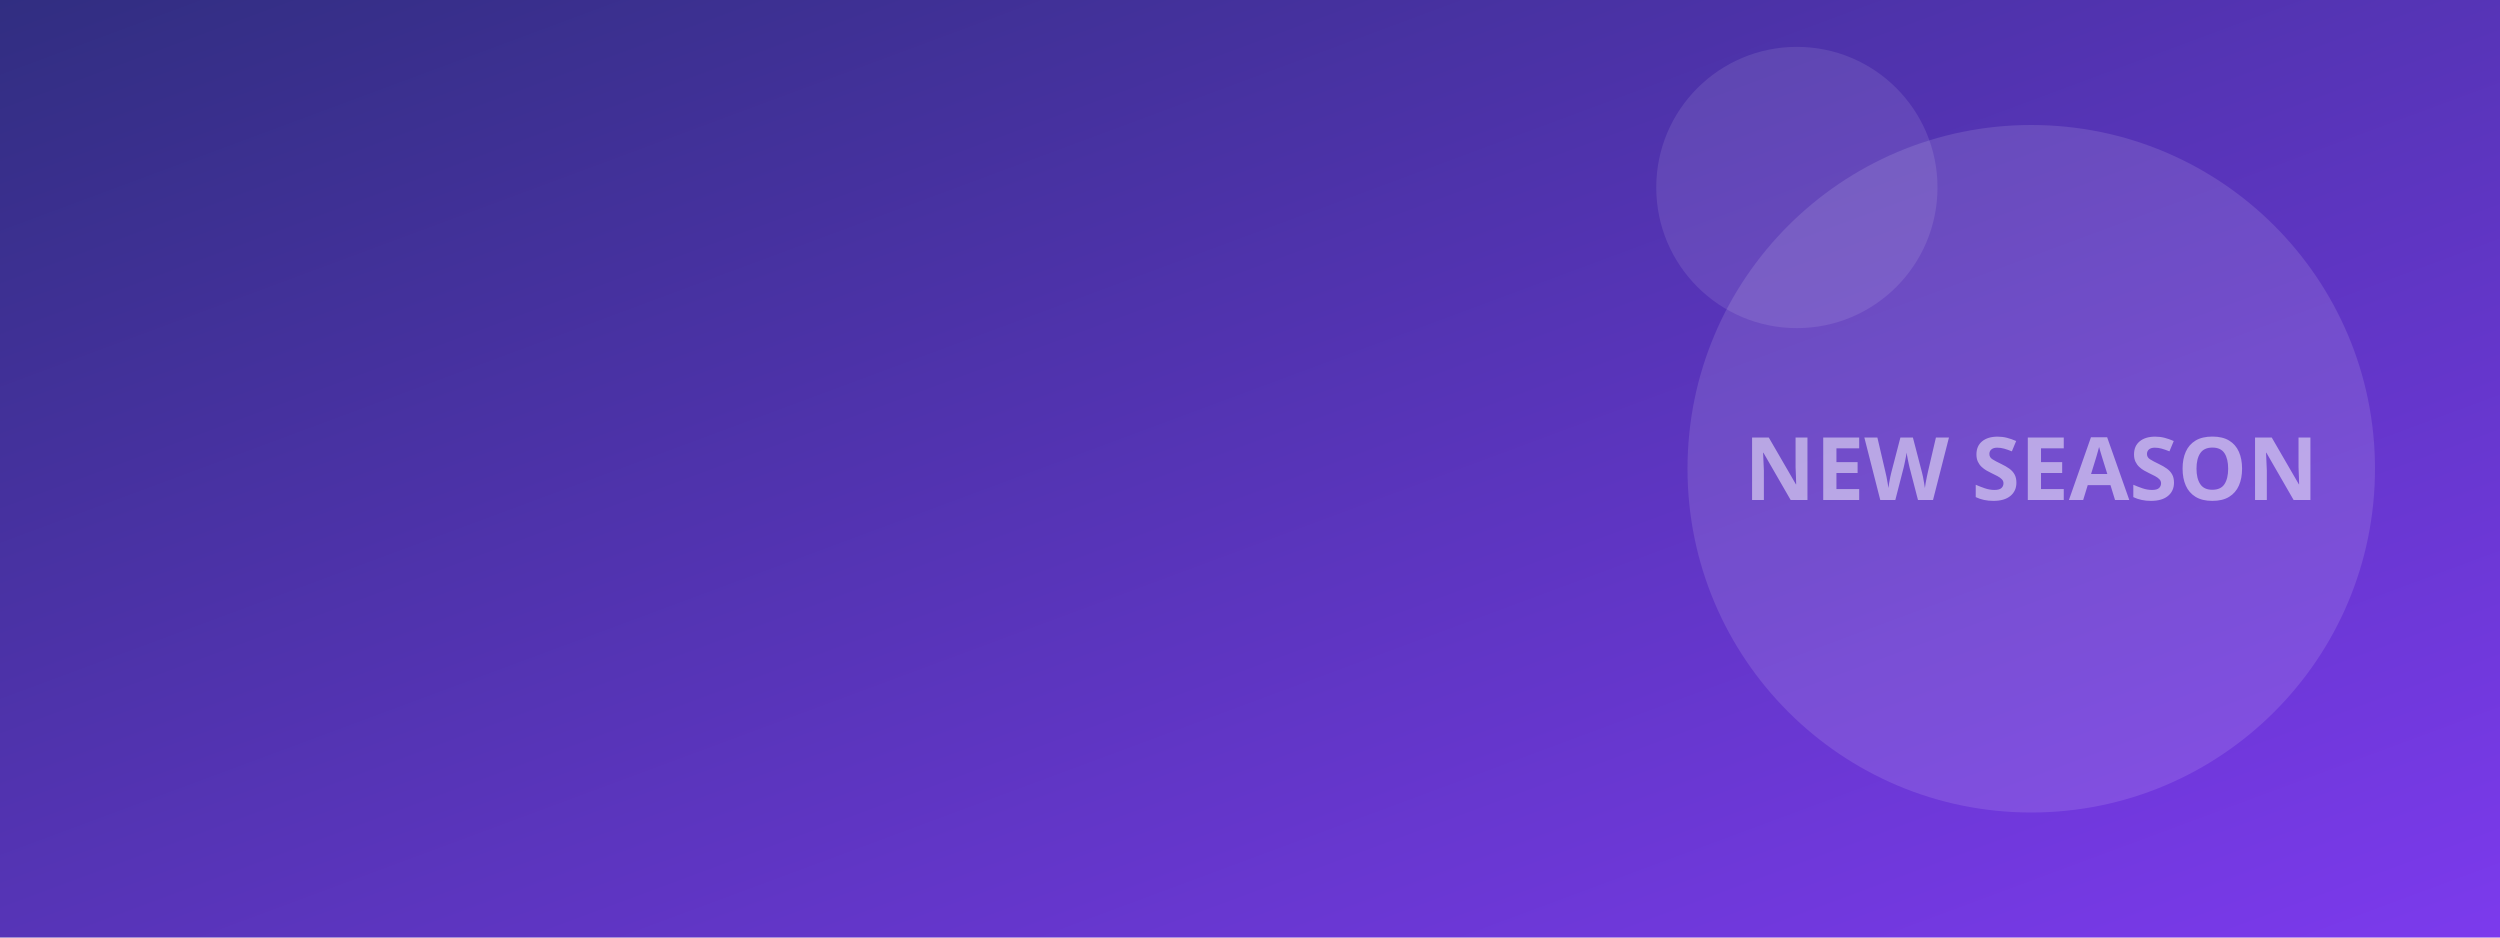
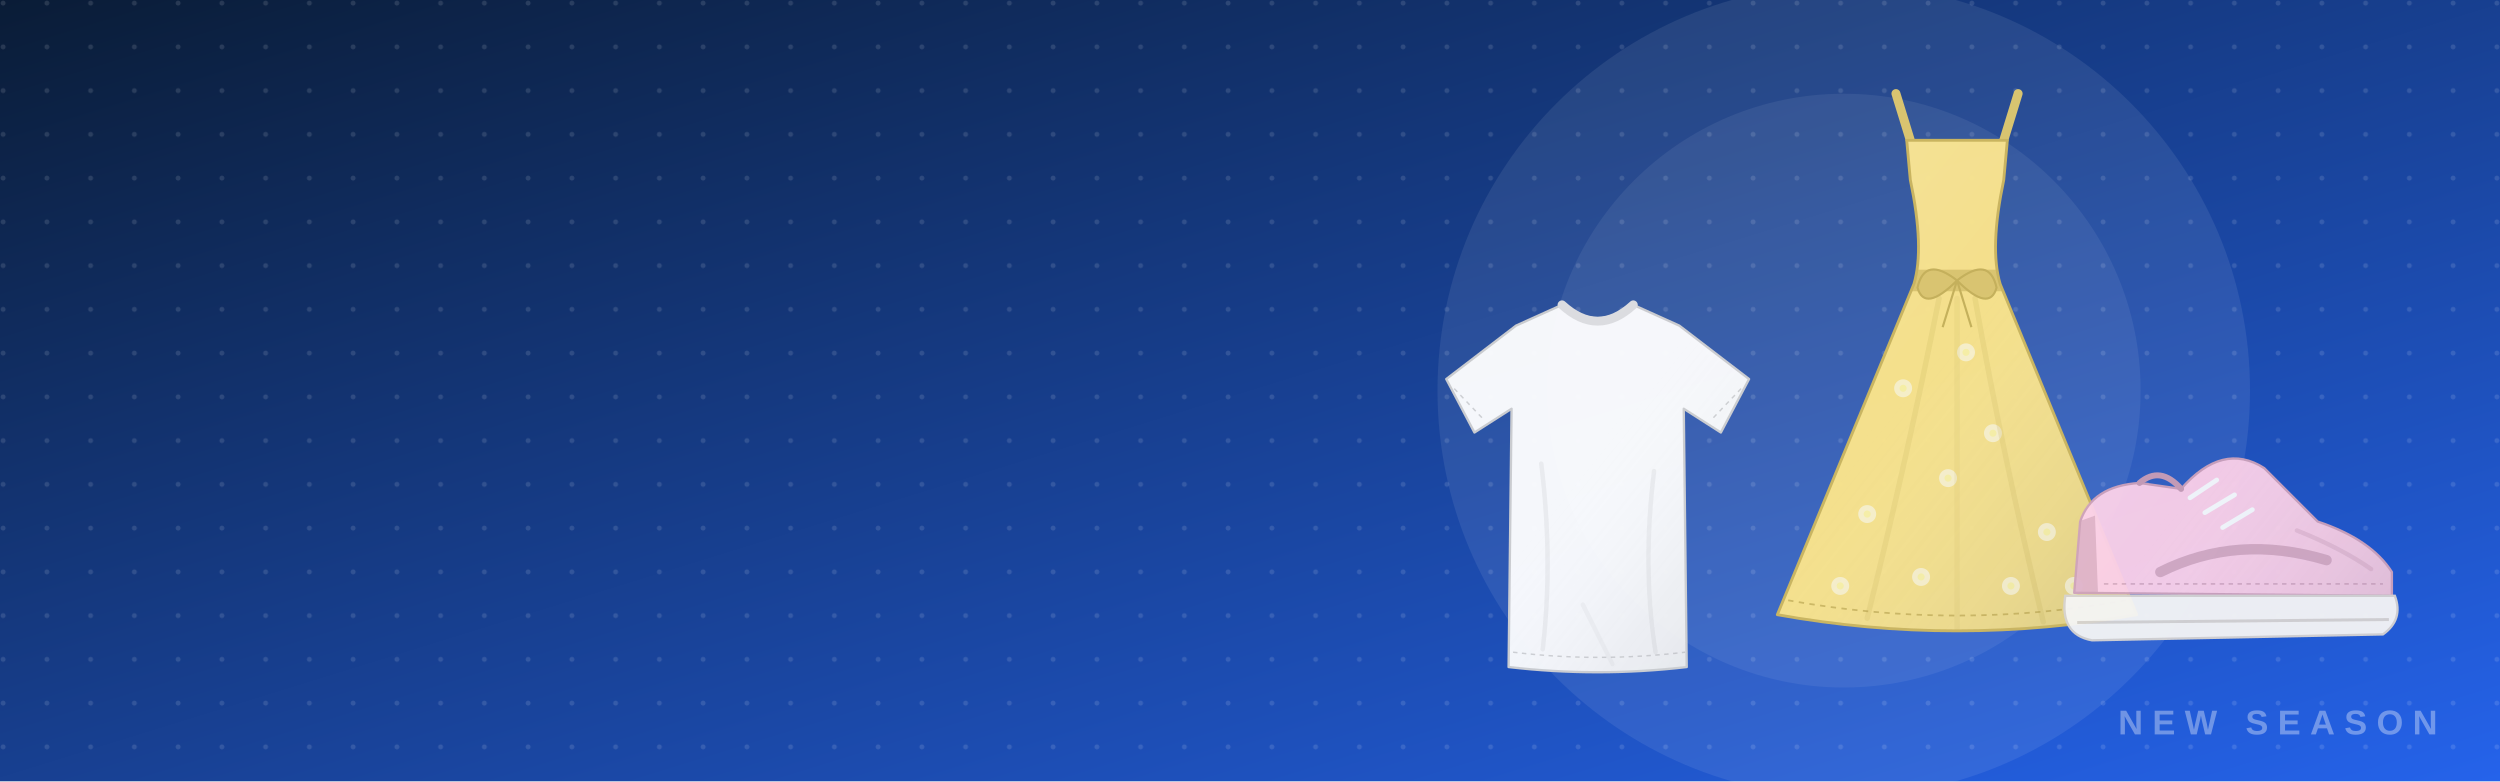
- <svg xmlns="http://www.w3.org/2000/svg" viewBox="0 0 1600 600" width="1600" height="600">
+ <svg xmlns="http://www.w3.org/2000/svg" viewBox="0 0 1600 500" width="1600" height="500">
+   <defs>
+     <radialGradient id="bg" cx="50%" cy="40%" r="75%">
+       <stop offset="0" stop-color="#ffffff" />
+       <stop offset="1" stop-color="#eceef1" />
+     </radialGradient>
+     <linearGradient id="light" x1="0" x2="1" y1="0" y2="1">
+       <stop offset="0" stop-color="#ffffff" stop-opacity="0.22" />
+       <stop offset="0.45" stop-color="#ffffff" stop-opacity="0" />
+       <stop offset="1" stop-color="#000000" stop-opacity="0.22" />
+     </linearGradient>
+     <linearGradient id="metal" x1="0" x2="1" y1="0" y2="1">
+       <stop offset="0" stop-color="#f4f4f5" />
+       <stop offset="0.5" stop-color="#a1a1aa" />
+       <stop offset="1" stop-color="#e4e4e7" />
+     </linearGradient>
+     <radialGradient id="floor" cx="50%" cy="50%" r="50%">
+       <stop offset="0" stop-color="#000" stop-opacity="0.18" />
+       <stop offset="1" stop-color="#000" stop-opacity="0" />
+     </radialGradient>
+   </defs>
  <defs>
    <linearGradient id="g" x1="0" x2="1" y1="0" y2="1">
-       <stop offset="0" stop-color="#312e81" />
-       <stop offset="1" stop-color="#7c3aed" />
+       <stop offset="0" stop-color="#0a1c36" />
+       <stop offset="1" stop-color="#2563eb" />
    </linearGradient>
+     <pattern id="dots" width="28" height="28" patternUnits="userSpaceOnUse">
+       <circle cx="2" cy="2" r="1.6" fill="#ffffff" opacity="0.12" />
+     </pattern>
  </defs>
-   <rect width="1600" height="600" fill="url(#g)" />
-   <circle cx="1300" cy="300" r="220" fill="#ffffff" opacity="0.12" />
-   <circle cx="1150" cy="120" r="90" fill="#ffffff" opacity="0.1" />
-   <text x="1300" y="320" text-anchor="middle" font-family="sans-serif" font-size="56" font-weight="700" fill="#ffffff" opacity="0.5">NEW SEASON</text>
+   <rect width="1600" height="500" fill="url(#g)" />
+   <rect width="1600" height="500" fill="url(#dots)" />
+   <circle cx="1180" cy="250" r="260" fill="#ffffff" opacity="0.08" />
+   <circle cx="1180" cy="250" r="190" fill="#ffffff" opacity="0.07" />
+   <g transform="translate(880 140) scale(0.95)" opacity="0.95">
+     <clipPath id="clip76">
+       <path d="M95 72 L126 58 Q150 76 174 58 L205 72 L252 108 L233 144 L208 128 L210 302 Q150 309 90 302 L92 128 L67 144 L48 108 Z" />
+     </clipPath>
+     <path d="M95 72 L126 58 Q150 76 174 58 L205 72 L252 108 L233 144 L208 128 L210 302 Q150 309 90 302 L92 128 L67 144 L48 108 Z" fill="#ffffff" />
+     <g clip-path="url(#clip76)">
+       <rect x="0" y="0" width="300" height="375" fill="url(#light)" />
+       <path d="M112 165 Q120 230 113 290" fill="none" stroke="#c3c3c3" stroke-width="3" stroke-linecap="round" opacity="0.22" />
+       <path d="M188 170 Q180 235 189 292" fill="none" stroke="#c3c3c3" stroke-width="3" stroke-linecap="round" opacity="0.22" />
+       <path d="M140 260 Q150 280 160 300" fill="none" stroke="#c3c3c3" stroke-width="3" stroke-linecap="round" opacity="0.15" />
+       <path d="M93 292 Q150 299 209 292" fill="none" stroke="#b9b9b9" stroke-width="1" stroke-dasharray="3 3" opacity="0.6" />
+       <path d="M72 134 L52 113" fill="none" stroke="#b9b9b9" stroke-width="1" stroke-dasharray="3 3" opacity="0.6" />
+       <path d="M228 134 L248 113" fill="none" stroke="#b9b9b9" stroke-width="1" stroke-dasharray="3 3" opacity="0.6" />
+     </g>
+     <path d="M95 72 L126 58 Q150 76 174 58 L205 72 L252 108 L233 144 L208 128 L210 302 Q150 309 90 302 L92 128 L67 144 L48 108 Z" fill="none" stroke="#d2d2d2" stroke-width="1.6" stroke-linejoin="round" />
+     <path d="M126 58 Q150 80 174 58" fill="none" stroke="#e3e3e3" stroke-width="6" stroke-linecap="round" />
+   </g>
+   <g transform="translate(1080 30) scale(1.15)" opacity="0.95">
+     <path d="M124 52 L116 26 M176 52 L184 26" stroke="#e1ca6e" stroke-width="5" stroke-linecap="round" />
+     <clipPath id="clip77">
+       <path d="M122 52 L178 52 L176 74 Q168 112 174 132 L250 316 Q150 334 50 316 L126 132 Q132 112 124 74 Z" />
+     </clipPath>
+     <path d="M122 52 L178 52 L176 74 Q168 112 174 132 L250 316 Q150 334 50 316 L126 132 Q132 112 124 74 Z" fill="#fde68a" />
+     <g clip-path="url(#clip77)">
+       <rect x="0" y="0" width="300" height="375" fill="url(#light)" />
+       <g opacity="0.55">
+         <circle cx="120" cy="190" r="5" fill="#fff" />
+         <circle cx="120" cy="190" r="2" fill="#ffffbc" />
+       </g>
+       <g opacity="0.55">
+         <circle cx="170" cy="215" r="5" fill="#fff" />
+         <circle cx="170" cy="215" r="2" fill="#ffffbc" />
+       </g>
+       <g opacity="0.55">
+         <circle cx="100" cy="260" r="5" fill="#fff" />
+         <circle cx="100" cy="260" r="2" fill="#ffffbc" />
+       </g>
+       <g opacity="0.55">
+         <circle cx="145" cy="240" r="5" fill="#fff" />
+         <circle cx="145" cy="240" r="2" fill="#ffffbc" />
+       </g>
+       <g opacity="0.55">
+         <circle cx="200" cy="270" r="5" fill="#fff" />
+         <circle cx="200" cy="270" r="2" fill="#ffffbc" />
+       </g>
+       <g opacity="0.55">
+         <circle cx="130" cy="295" r="5" fill="#fff" />
+         <circle cx="130" cy="295" r="2" fill="#ffffbc" />
+       </g>
+       <g opacity="0.55">
+         <circle cx="180" cy="300" r="5" fill="#fff" />
+         <circle cx="180" cy="300" r="2" fill="#ffffbc" />
+       </g>
+       <g opacity="0.55">
+         <circle cx="155" cy="170" r="5" fill="#fff" />
+         <circle cx="155" cy="170" r="2" fill="#ffffbc" />
+       </g>
+       <g opacity="0.55">
+         <circle cx="215" cy="300" r="5" fill="#fff" />
+         <circle cx="215" cy="300" r="2" fill="#ffffbc" />
+       </g>
+       <g opacity="0.55">
+         <circle cx="85" cy="300" r="5" fill="#fff" />
+         <circle cx="85" cy="300" r="2" fill="#ffffbc" />
+       </g>
+       <path d="M140 140 Q122 230 100 318" fill="none" stroke="#c1aa4e" stroke-width="3" stroke-linecap="round" opacity="0.18" />
+       <path d="M160 140 Q176 230 198 320" fill="none" stroke="#c1aa4e" stroke-width="3" stroke-linecap="round" opacity="0.18" />
+       <path d="M150 140 L150 324" fill="none" stroke="#c1aa4e" stroke-width="3" stroke-linecap="round" opacity="0.12" />
+       <rect x="100" y="124" width="100" height="12" fill="#e1ca6e" />
+       <path d="M56 308 Q150 325 244 308" fill="none" stroke="#b7a044" stroke-width="1" stroke-dasharray="3 3" opacity="0.6" />
+     </g>
+     <path d="M122 52 L178 52 L176 74 Q168 112 174 132 L250 316 Q150 334 50 316 L126 132 Q132 112 124 74 Z" fill="none" stroke="#d0b95d" stroke-width="1.6" stroke-linejoin="round" />
+     <path d="M150 130 q-18 -14 -22 4 q4 14 22 -4 q18 -14 22 4 q-4 14 -22 -4 Z M150 130 l-8 26 M150 130 l8 26" fill="#e1ca6e" stroke="#cbb458" stroke-width="1.2" />
+   </g>
+   <g transform="translate(1280 140) scale(0.95)" opacity="0.95">
+     <clipPath id="clip78">
+       <path d="M50 252 L54 204 Q62 180 94 178 L122 182 Q150 150 178 168 L214 204 Q250 216 264 238 L264 254 Z" />
+     </clipPath>
+     <path d="M50 252 L54 204 Q62 180 94 178 L122 182 Q150 150 178 168 L214 204 Q250 216 264 238 L264 254 Z" fill="#fbcfe8" />
+     <g clip-path="url(#clip78)">
+       <rect x="0" y="0" width="300" height="375" fill="url(#light)" />
+       <path d="M50 252 L50 205 L64 200 L66 252 Z" fill="#dfb3cc" />
+       <path d="M108 238 Q160 212 220 230" fill="none" stroke="#c99db6" stroke-width="7" stroke-linecap="round" opacity="0.75" />
+       <path d="M70 246 L258 246" fill="none" stroke="#b589a2" stroke-width="1" stroke-dasharray="3 3" opacity="0.6" />
+       <path d="M200 210 Q230 222 250 236" fill="none" stroke="#bf93ac" stroke-width="3" stroke-linecap="round" opacity="0.3" />
+     </g>
+     <path d="M50 252 L54 204 Q62 180 94 178 L122 182 Q150 150 178 168 L214 204 Q250 216 264 238 L264 254 Z" fill="none" stroke="#cea2bb" stroke-width="1.6" stroke-linejoin="round" />
+     <path d="M94 178 Q108 166 122 182" fill="none" stroke="#c99db6" stroke-width="4" stroke-linecap="round" />
+     <g stroke="#f8fafc" stroke-width="3.2" stroke-linecap="round">
+       <path d="M128 188 L146 176" />
+       <path d="M138 198 L158 186" />
+       <path d="M150 208 L170 196" />
+     </g>
+     <path d="M44 254 L266 254 Q272 270 258 280 L62 284 Q40 280 44 254 Z" fill="#f5f5f4" stroke="#d6d3d1" stroke-width="1.6" />
+     <path d="M52 272 L262 270" stroke="#d6d3d1" stroke-width="2" />
+   </g>
+   <text x="1560" y="470" text-anchor="end" font-family="Arial, sans-serif" font-size="22" font-weight="700" letter-spacing="6" fill="#ffffff" opacity="0.35">NEW SEASON</text>
</svg>
